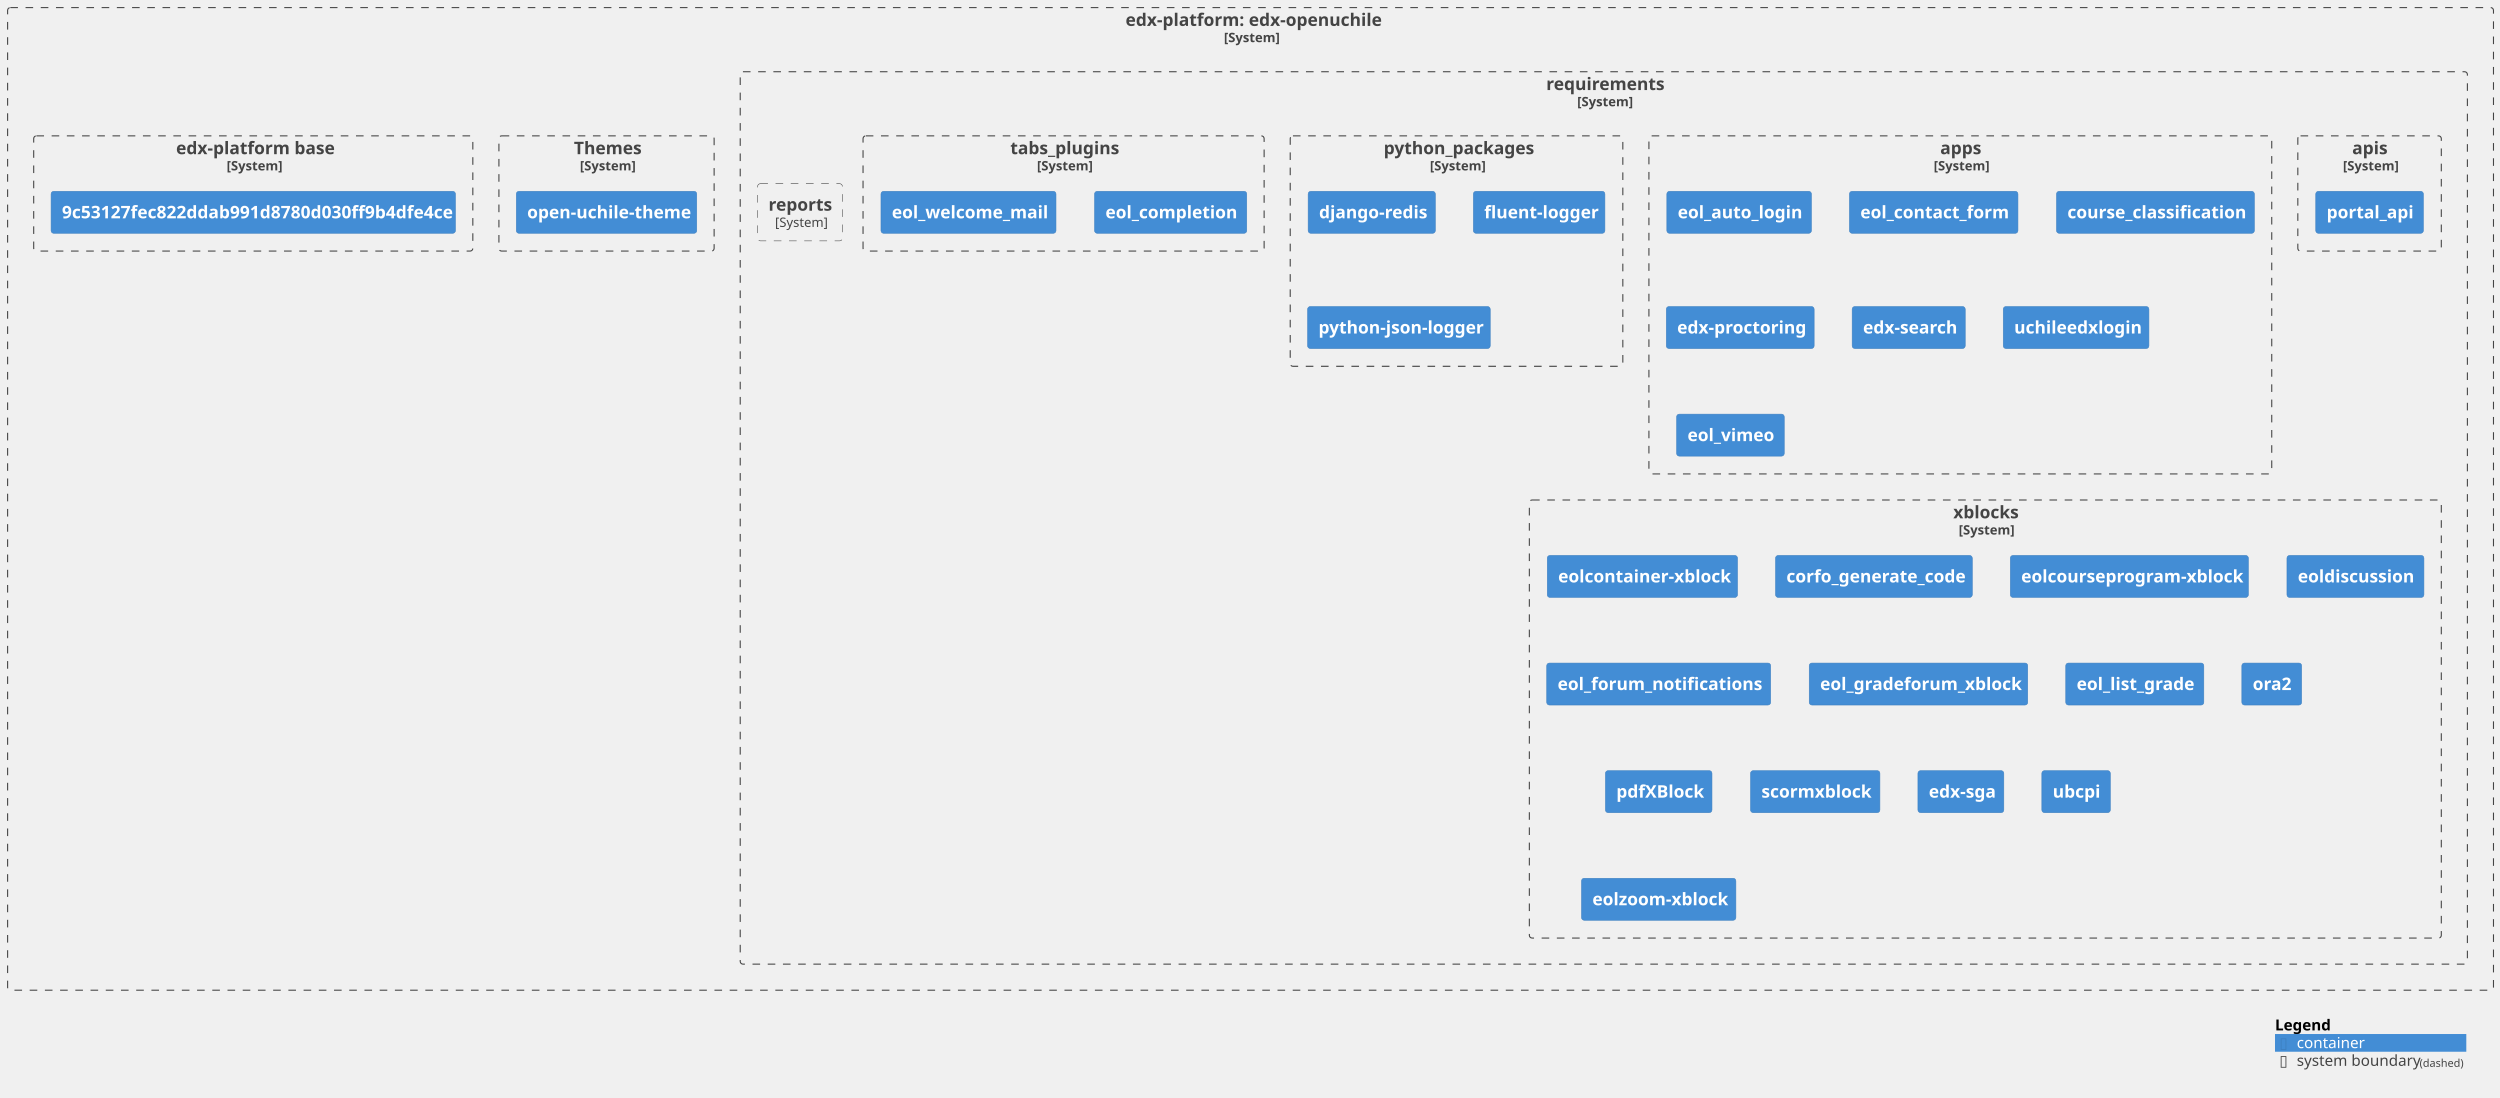
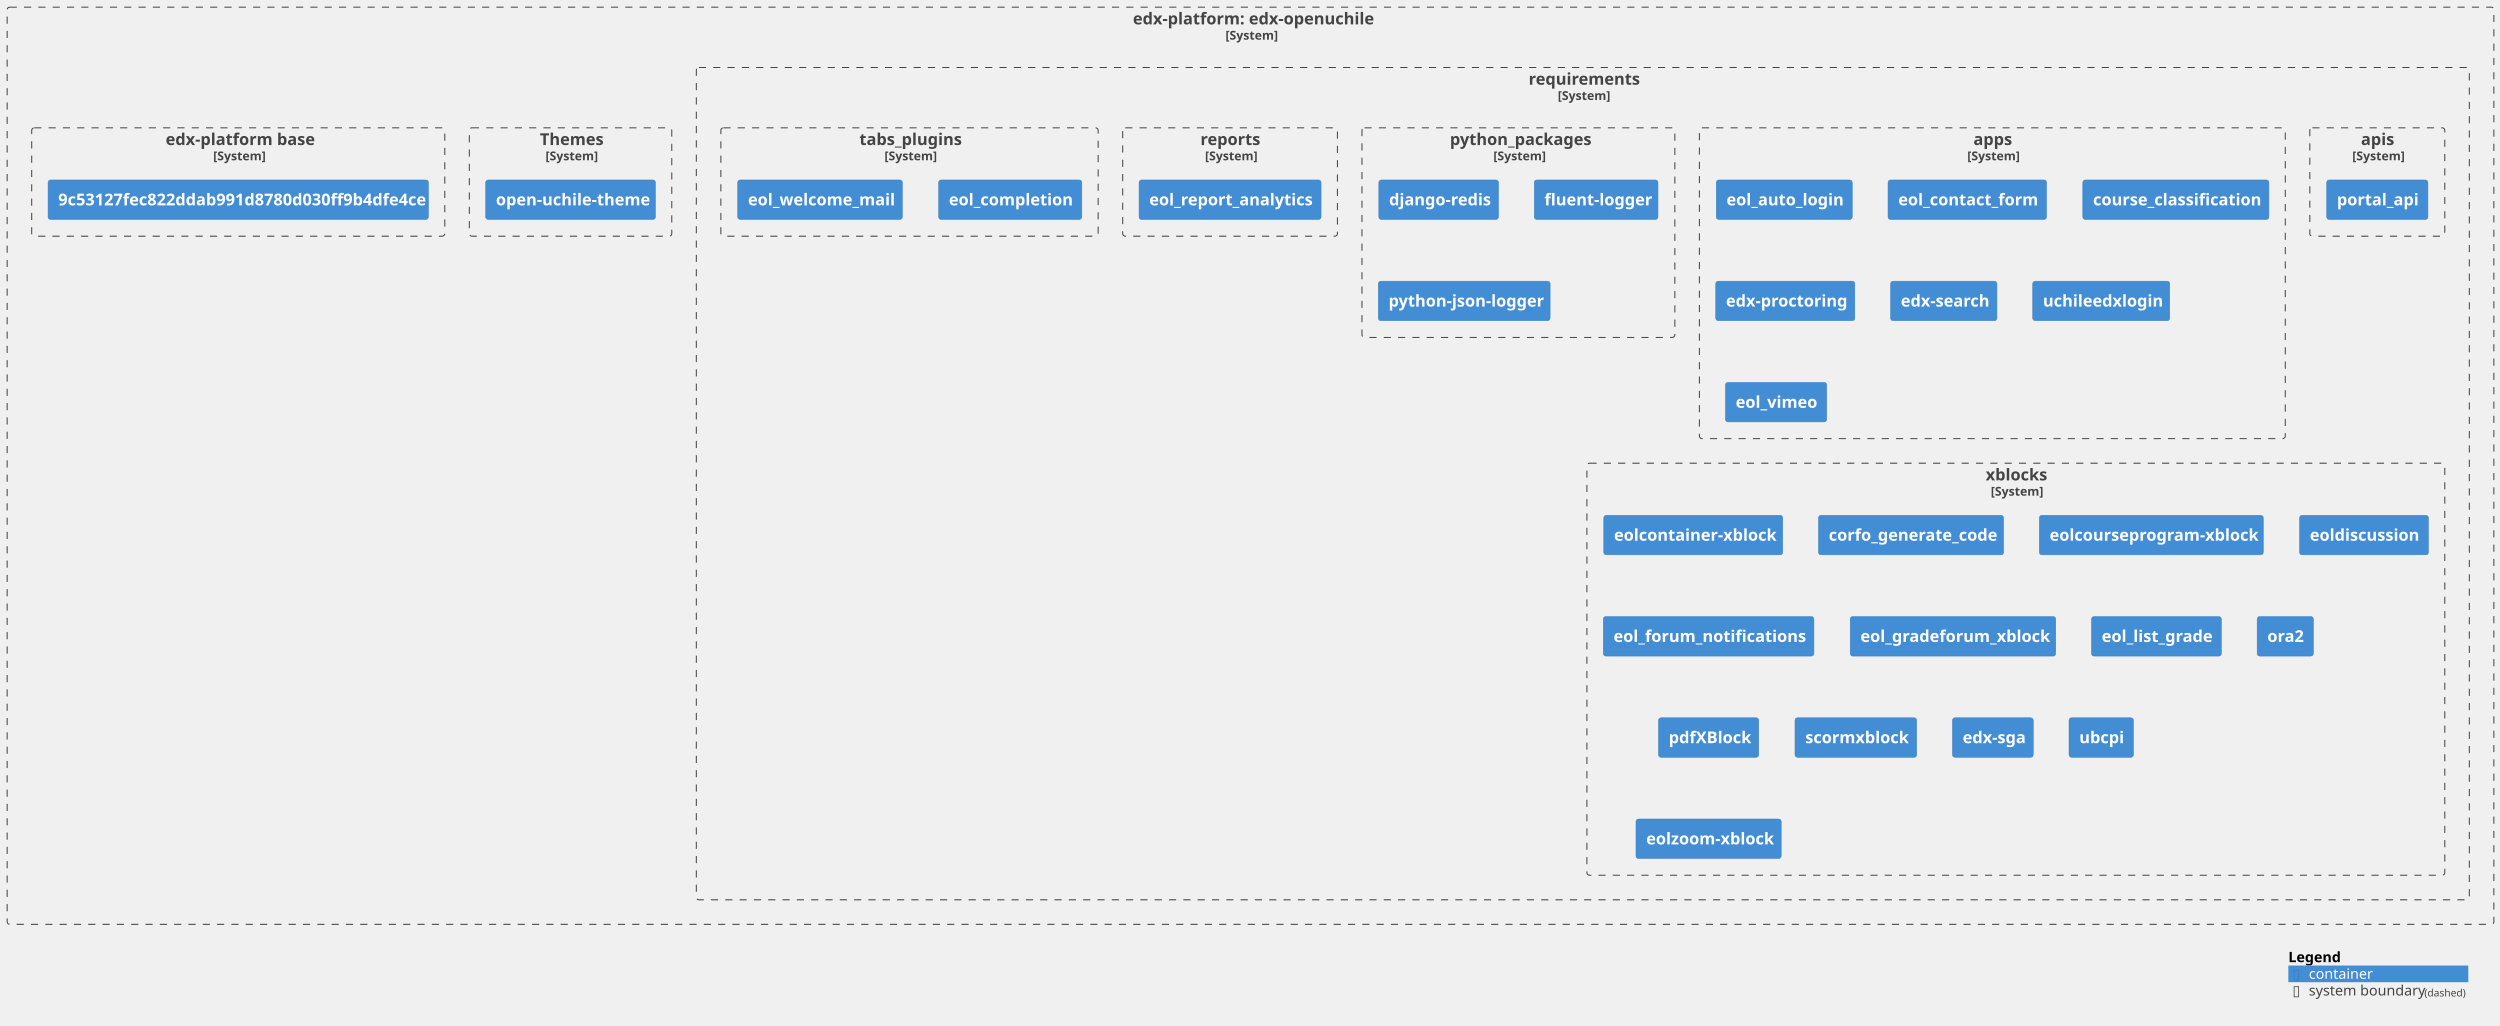
- <svg xmlns="http://www.w3.org/2000/svg" xmlns:xlink="http://www.w3.org/1999/xlink" contentStyleType="text/css" height="1010px" preserveAspectRatio="none" style="width:2300px;height:1010px;background:#FFFFFF;" version="1.1" viewBox="0 0 2300 1010" width="2300px" zoomAndPan="magnify">
+ <svg xmlns="http://www.w3.org/2000/svg" xmlns:xlink="http://www.w3.org/1999/xlink" contentStyleType="text/css" height="1003px" preserveAspectRatio="none" style="width:2445px;height:1003px;background:#FFFFFF;" version="1.1" viewBox="0 0 2445 1003" width="2445px" zoomAndPan="magnify">
  <defs />
  <g>
    <g id="cluster_c1">
      <a href="https://github.com/open-uchile/edx-openuchile" target="foo" title="https://github.com/open-uchile/edx-openuchile" xlink:actuate="onRequest" xlink:href="https://github.com/open-uchile/edx-openuchile" xlink:show="new" xlink:title="https://github.com/open-uchile/edx-openuchile" xlink:type="simple">
-         <rect fill="none" height="904" rx="2.5" ry="2.5" style="stroke:#444444;stroke-width:1.0;stroke-dasharray:7.0,7.0;" width="2287" x="7" y="7" />
-         <text fill="#444444" font-family="sans-serif" font-size="16" font-weight="bold" lengthAdjust="spacing" textLength="230" x="1035.5" y="23.852">edx-platform: edx-openuchile</text>
-         <text fill="#444444" font-family="sans-serif" font-size="12" font-weight="bold" lengthAdjust="spacing" textLength="49" x="1126" y="38.764">[System]</text>
+         <rect fill="none" height="897" rx="2.5" ry="2.5" style="stroke:#444444;stroke-width:1.0;stroke-dasharray:7.0,7.0;" width="2432" x="7" y="7" />
+         <text fill="#444444" font-family="sans-serif" font-size="16" font-weight="bold" lengthAdjust="spacing" textLength="230" x="1108" y="23.852">edx-platform: edx-openuchile</text>
+         <text fill="#444444" font-family="sans-serif" font-size="12" font-weight="bold" lengthAdjust="spacing" textLength="49" x="1198.5" y="38.764">[System]</text>
      </a>
    </g>
    <g id="cluster_c2">
      <a href="https://github.com/open-uchile/edx-openuchile/blob/main/requirements/" target="foo" title="https://github.com/open-uchile/edx-openuchile/blob/main/requirements/" xlink:actuate="onRequest" xlink:href="https://github.com/open-uchile/edx-openuchile/blob/main/requirements/" xlink:show="new" xlink:title="https://github.com/open-uchile/edx-openuchile/blob/main/requirements/" xlink:type="simple">
-         <rect fill="none" height="821" rx="2.5" ry="2.5" style="stroke:#444444;stroke-width:1.0;stroke-dasharray:7.0,7.0;" width="1589" x="681" y="66" />
-         <text fill="#444444" font-family="sans-serif" font-size="16" font-weight="bold" lengthAdjust="spacing" textLength="106" x="1422.5" y="82.852">requirements</text>
-         <text fill="#444444" font-family="sans-serif" font-size="12" font-weight="bold" lengthAdjust="spacing" textLength="49" x="1451" y="97.764">[System]</text>
+         <rect fill="none" height="814" rx="2.5" ry="2.5" style="stroke:#444444;stroke-width:1.0;stroke-dasharray:7.0,7.0;" width="1734" x="681" y="66" />
+         <text fill="#444444" font-family="sans-serif" font-size="16" font-weight="bold" lengthAdjust="spacing" textLength="106" x="1495" y="82.852">requirements</text>
+         <text fill="#444444" font-family="sans-serif" font-size="12" font-weight="bold" lengthAdjust="spacing" textLength="49" x="1523.5" y="97.764">[System]</text>
      </a>
    </g>
    <g id="cluster_apis">
      <a href="https://github.com/open-uchile/edx-openuchile/blob/main/requirements/apis.txt" target="foo" title="https://github.com/open-uchile/edx-openuchile/blob/main/requirements/apis.txt" xlink:actuate="onRequest" xlink:href="https://github.com/open-uchile/edx-openuchile/blob/main/requirements/apis.txt" xlink:show="new" xlink:title="https://github.com/open-uchile/edx-openuchile/blob/main/requirements/apis.txt" xlink:type="simple">
-         <rect fill="none" height="106" rx="2.5" ry="2.5" style="stroke:#444444;stroke-width:1.0;stroke-dasharray:7.0,7.0;" width="132" x="2114" y="125" />
-         <text fill="#444444" font-family="sans-serif" font-size="16" font-weight="bold" lengthAdjust="spacing" textLength="32" x="2164" y="141.852">apis</text>
-         <text fill="#444444" font-family="sans-serif" font-size="12" font-weight="bold" lengthAdjust="spacing" textLength="49" x="2155.5" y="156.764">[System]</text>
+         <rect fill="none" height="106" rx="2.5" ry="2.5" style="stroke:#444444;stroke-width:1.0;stroke-dasharray:7.0,7.0;" width="132" x="2259" y="125" />
+         <text fill="#444444" font-family="sans-serif" font-size="16" font-weight="bold" lengthAdjust="spacing" textLength="32" x="2309" y="141.852">apis</text>
+         <text fill="#444444" font-family="sans-serif" font-size="12" font-weight="bold" lengthAdjust="spacing" textLength="49" x="2300.5" y="156.764">[System]</text>
      </a>
    </g>
    <g id="cluster_apps">
      <a href="https://github.com/open-uchile/edx-openuchile/blob/main/requirements/apps.txt" target="foo" title="https://github.com/open-uchile/edx-openuchile/blob/main/requirements/apps.txt" xlink:actuate="onRequest" xlink:href="https://github.com/open-uchile/edx-openuchile/blob/main/requirements/apps.txt" xlink:show="new" xlink:title="https://github.com/open-uchile/edx-openuchile/blob/main/requirements/apps.txt" xlink:type="simple">
-         <rect fill="none" height="311" rx="2.5" ry="2.5" style="stroke:#444444;stroke-width:1.0;stroke-dasharray:7.0,7.0;" width="573" x="1517" y="125" />
-         <text fill="#444444" font-family="sans-serif" font-size="16" font-weight="bold" lengthAdjust="spacing" textLength="37" x="1785" y="141.852">apps</text>
-         <text fill="#444444" font-family="sans-serif" font-size="12" font-weight="bold" lengthAdjust="spacing" textLength="49" x="1779" y="156.764">[System]</text>
+         <rect fill="none" height="304" rx="2.5" ry="2.5" style="stroke:#444444;stroke-width:1.0;stroke-dasharray:7.0,7.0;" width="573" x="1662" y="125" />
+         <text fill="#444444" font-family="sans-serif" font-size="16" font-weight="bold" lengthAdjust="spacing" textLength="37" x="1930" y="141.852">apps</text>
+         <text fill="#444444" font-family="sans-serif" font-size="12" font-weight="bold" lengthAdjust="spacing" textLength="49" x="1924" y="156.764">[System]</text>
      </a>
    </g>
    <g id="cluster_python_packages">
      <a href="https://github.com/open-uchile/edx-openuchile/blob/main/requirements/python_packages.txt" target="foo" title="https://github.com/open-uchile/edx-openuchile/blob/main/requirements/python_packages.txt" xlink:actuate="onRequest" xlink:href="https://github.com/open-uchile/edx-openuchile/blob/main/requirements/python_packages.txt" xlink:show="new" xlink:title="https://github.com/open-uchile/edx-openuchile/blob/main/requirements/python_packages.txt" xlink:type="simple">
-         <rect fill="none" height="212" rx="2.5" ry="2.5" style="stroke:#444444;stroke-width:1.0;stroke-dasharray:7.0,7.0;" width="306" x="1187" y="125" />
-         <text fill="#444444" font-family="sans-serif" font-size="16" font-weight="bold" lengthAdjust="spacing" textLength="134" x="1273" y="141.852">python_packages</text>
-         <text fill="#444444" font-family="sans-serif" font-size="12" font-weight="bold" lengthAdjust="spacing" textLength="49" x="1315.5" y="156.764">[System]</text>
+         <rect fill="none" height="205" rx="2.5" ry="2.5" style="stroke:#444444;stroke-width:1.0;stroke-dasharray:7.0,7.0;" width="306" x="1332" y="125" />
+         <text fill="#444444" font-family="sans-serif" font-size="16" font-weight="bold" lengthAdjust="spacing" textLength="134" x="1418" y="141.852">python_packages</text>
+         <text fill="#444444" font-family="sans-serif" font-size="12" font-weight="bold" lengthAdjust="spacing" textLength="49" x="1460.5" y="156.764">[System]</text>
+       </a>
+     </g>
+     <g id="cluster_reports">
+       <a href="https://github.com/open-uchile/edx-openuchile/blob/main/requirements/reports.txt" target="foo" title="https://github.com/open-uchile/edx-openuchile/blob/main/requirements/reports.txt" xlink:actuate="onRequest" xlink:href="https://github.com/open-uchile/edx-openuchile/blob/main/requirements/reports.txt" xlink:show="new" xlink:title="https://github.com/open-uchile/edx-openuchile/blob/main/requirements/reports.txt" xlink:type="simple">
+         <rect fill="none" height="106" rx="2.5" ry="2.5" style="stroke:#444444;stroke-width:1.0;stroke-dasharray:7.0,7.0;" width="210" x="1098" y="125" />
+         <text fill="#444444" font-family="sans-serif" font-size="16" font-weight="bold" lengthAdjust="spacing" textLength="58" x="1174" y="141.852">reports</text>
+         <text fill="#444444" font-family="sans-serif" font-size="12" font-weight="bold" lengthAdjust="spacing" textLength="49" x="1178.5" y="156.764">[System]</text>
      </a>
    </g>
    <g id="cluster_tabs_plugins">
      <a href="https://github.com/open-uchile/edx-openuchile/blob/main/requirements/tabs_plugins.txt" target="foo" title="https://github.com/open-uchile/edx-openuchile/blob/main/requirements/tabs_plugins.txt" xlink:actuate="onRequest" xlink:href="https://github.com/open-uchile/edx-openuchile/blob/main/requirements/tabs_plugins.txt" xlink:show="new" xlink:title="https://github.com/open-uchile/edx-openuchile/blob/main/requirements/tabs_plugins.txt" xlink:type="simple">
-         <rect fill="none" height="106" rx="2.5" ry="2.5" style="stroke:#444444;stroke-width:1.0;stroke-dasharray:7.0,7.0;" width="369" x="794" y="125" />
-         <text fill="#444444" font-family="sans-serif" font-size="16" font-weight="bold" lengthAdjust="spacing" textLength="98" x="929.5" y="141.852">tabs_plugins</text>
-         <text fill="#444444" font-family="sans-serif" font-size="12" font-weight="bold" lengthAdjust="spacing" textLength="49" x="954" y="156.764">[System]</text>
+         <rect fill="none" height="106" rx="2.5" ry="2.5" style="stroke:#444444;stroke-width:1.0;stroke-dasharray:7.0,7.0;" width="369" x="705" y="125" />
+         <text fill="#444444" font-family="sans-serif" font-size="16" font-weight="bold" lengthAdjust="spacing" textLength="98" x="840.5" y="141.852">tabs_plugins</text>
+         <text fill="#444444" font-family="sans-serif" font-size="12" font-weight="bold" lengthAdjust="spacing" textLength="49" x="865" y="156.764">[System]</text>
      </a>
    </g>
    <g id="cluster_xblocks">
      <a href="https://github.com/open-uchile/edx-openuchile/blob/main/requirements/xblocks.txt" target="foo" title="https://github.com/open-uchile/edx-openuchile/blob/main/requirements/xblocks.txt" xlink:actuate="onRequest" xlink:href="https://github.com/open-uchile/edx-openuchile/blob/main/requirements/xblocks.txt" xlink:show="new" xlink:title="https://github.com/open-uchile/edx-openuchile/blob/main/requirements/xblocks.txt" xlink:type="simple">
-         <rect fill="none" height="403" rx="2.5" ry="2.5" style="stroke:#444444;stroke-width:1.0;stroke-dasharray:7.0,7.0;" width="839" x="1407" y="460" />
-         <text fill="#444444" font-family="sans-serif" font-size="16" font-weight="bold" lengthAdjust="spacing" textLength="59" x="1797" y="476.852">xblocks</text>
-         <text fill="#444444" font-family="sans-serif" font-size="12" font-weight="bold" lengthAdjust="spacing" textLength="49" x="1802" y="491.764">[System]</text>
+         <rect fill="none" height="403" rx="2.5" ry="2.5" style="stroke:#444444;stroke-width:1.0;stroke-dasharray:7.0,7.0;" width="839" x="1552" y="453" />
+         <text fill="#444444" font-family="sans-serif" font-size="16" font-weight="bold" lengthAdjust="spacing" textLength="59" x="1942" y="469.852">xblocks</text>
+         <text fill="#444444" font-family="sans-serif" font-size="12" font-weight="bold" lengthAdjust="spacing" textLength="49" x="1947" y="484.764">[System]</text>
      </a>
    </g>
    <g id="cluster_theme">
      <a href="https://github.com/open-uchile/edx-openuchile/blob/main/themes/" target="foo" title="https://github.com/open-uchile/edx-openuchile/blob/main/themes/" xlink:actuate="onRequest" xlink:href="https://github.com/open-uchile/edx-openuchile/blob/main/themes/" xlink:show="new" xlink:title="https://github.com/open-uchile/edx-openuchile/blob/main/themes/" xlink:type="simple">
        <rect fill="none" height="106" rx="2.5" ry="2.5" style="stroke:#444444;stroke-width:1.0;stroke-dasharray:7.0,7.0;" width="198" x="459" y="125" />
        <text fill="#444444" font-family="sans-serif" font-size="16" font-weight="bold" lengthAdjust="spacing" textLength="60" x="528" y="141.852">Themes</text>
        <text fill="#444444" font-family="sans-serif" font-size="12" font-weight="bold" lengthAdjust="spacing" textLength="49" x="533.5" y="156.764">[System]</text>
      </a>
    </g>
    <g id="cluster_dockerfile">
      <a href="https://github.com/open-uchile/edx-openuchile/blob/main/Dockerfile" target="foo" title="https://github.com/open-uchile/edx-openuchile/blob/main/Dockerfile" xlink:actuate="onRequest" xlink:href="https://github.com/open-uchile/edx-openuchile/blob/main/Dockerfile" xlink:show="new" xlink:title="https://github.com/open-uchile/edx-openuchile/blob/main/Dockerfile" xlink:type="simple">
        <rect fill="none" height="106" rx="2.5" ry="2.5" style="stroke:#444444;stroke-width:1.0;stroke-dasharray:7.0,7.0;" width="404" x="31" y="125" />
        <text fill="#444444" font-family="sans-serif" font-size="16" font-weight="bold" lengthAdjust="spacing" textLength="142" x="162" y="141.852">edx-platform base</text>
        <text fill="#444444" font-family="sans-serif" font-size="12" font-weight="bold" lengthAdjust="spacing" textLength="49" x="208.5" y="156.764">[System]</text>
      </a>
    </g>
    <g id="elem_apis1">
      <a href="https://github.com/open-uchile/portal_api" target="foo" title="https://github.com/open-uchile/portal_api" xlink:actuate="onRequest" xlink:href="https://github.com/open-uchile/portal_api" xlink:show="new" xlink:title="https://github.com/open-uchile/portal_api" xlink:type="simple">
-         <rect fill="#438DD5" height="38.625" rx="2.5" ry="2.5" style="stroke:#3C7FC0;stroke-width:0.5;" width="99" x="2130.5" y="176" />
-         <text fill="#FFFFFF" font-family="sans-serif" font-size="16" font-weight="bold" lengthAdjust="spacing" textLength="79" x="2140.5" y="200.852">portal_api</text>
+         <rect fill="#438DD5" height="38.625" rx="2.5" ry="2.5" style="stroke:#3C7FC0;stroke-width:0.5;" width="99" x="2275.5" y="176" />
+         <text fill="#FFFFFF" font-family="sans-serif" font-size="16" font-weight="bold" lengthAdjust="spacing" textLength="79" x="2285.5" y="200.852">portal_api</text>
      </a>
    </g>
    <g id="elem_apps1">
      <a href="https://github.com/eol-uchile/eol_auto_login" target="foo" title="https://github.com/eol-uchile/eol_auto_login" xlink:actuate="onRequest" xlink:href="https://github.com/eol-uchile/eol_auto_login" xlink:show="new" xlink:title="https://github.com/eol-uchile/eol_auto_login" xlink:type="simple">
-         <rect fill="#438DD5" height="38.625" rx="2.5" ry="2.5" style="stroke:#3C7FC0;stroke-width:0.5;" width="133" x="1533.5" y="176" />
-         <text fill="#FFFFFF" font-family="sans-serif" font-size="16" font-weight="bold" lengthAdjust="spacing" textLength="113" x="1543.5" y="200.852">eol_auto_login</text>
+         <rect fill="#438DD5" height="38.625" rx="2.5" ry="2.5" style="stroke:#3C7FC0;stroke-width:0.5;" width="133" x="1678.5" y="176" />
+         <text fill="#FFFFFF" font-family="sans-serif" font-size="16" font-weight="bold" lengthAdjust="spacing" textLength="113" x="1688.5" y="200.852">eol_auto_login</text>
      </a>
    </g>
    <g id="elem_apps2">
      <a href="https://github.com/open-uchile/eol_contact_form" target="foo" title="https://github.com/open-uchile/eol_contact_form" xlink:actuate="onRequest" xlink:href="https://github.com/open-uchile/eol_contact_form" xlink:show="new" xlink:title="https://github.com/open-uchile/eol_contact_form" xlink:type="simple">
-         <rect fill="#438DD5" height="38.625" rx="2.5" ry="2.5" style="stroke:#3C7FC0;stroke-width:0.5;" width="155" x="1701.5" y="176" />
-         <text fill="#FFFFFF" font-family="sans-serif" font-size="16" font-weight="bold" lengthAdjust="spacing" textLength="135" x="1711.5" y="200.852">eol_contact_form</text>
+         <rect fill="#438DD5" height="38.625" rx="2.5" ry="2.5" style="stroke:#3C7FC0;stroke-width:0.5;" width="155" x="1846.5" y="176" />
+         <text fill="#FFFFFF" font-family="sans-serif" font-size="16" font-weight="bold" lengthAdjust="spacing" textLength="135" x="1856.5" y="200.852">eol_contact_form</text>
      </a>
    </g>
    <g id="elem_apps3">
      <a href="https://github.com/eol-uchile/course_classification" target="foo" title="https://github.com/eol-uchile/course_classification" xlink:actuate="onRequest" xlink:href="https://github.com/eol-uchile/course_classification" xlink:show="new" xlink:title="https://github.com/eol-uchile/course_classification" xlink:type="simple">
-         <rect fill="#438DD5" height="38.625" rx="2.5" ry="2.5" style="stroke:#3C7FC0;stroke-width:0.5;" width="182" x="1892" y="176" />
-         <text fill="#FFFFFF" font-family="sans-serif" font-size="16" font-weight="bold" lengthAdjust="spacing" textLength="162" x="1902" y="200.852">course_classification</text>
+         <rect fill="#438DD5" height="38.625" rx="2.5" ry="2.5" style="stroke:#3C7FC0;stroke-width:0.5;" width="182" x="2037" y="176" />
+         <text fill="#FFFFFF" font-family="sans-serif" font-size="16" font-weight="bold" lengthAdjust="spacing" textLength="162" x="2047" y="200.852">course_classification</text>
      </a>
    </g>
    <g id="elem_apps4">
      <a href="https://github.com/open-uchile/edx-proctoring" target="foo" title="https://github.com/open-uchile/edx-proctoring" xlink:actuate="onRequest" xlink:href="https://github.com/open-uchile/edx-proctoring" xlink:show="new" xlink:title="https://github.com/open-uchile/edx-proctoring" xlink:type="simple">
-         <rect fill="#438DD5" height="38.625" rx="2.5" ry="2.5" style="stroke:#3C7FC0;stroke-width:0.5;" width="136" x="1533" y="282" />
-         <text fill="#FFFFFF" font-family="sans-serif" font-size="16" font-weight="bold" lengthAdjust="spacing" textLength="116" x="1543" y="306.852">edx-proctoring</text>
+         <rect fill="#438DD5" height="38.625" rx="2.5" ry="2.5" style="stroke:#3C7FC0;stroke-width:0.5;" width="136" x="1678" y="275" />
+         <text fill="#FFFFFF" font-family="sans-serif" font-size="16" font-weight="bold" lengthAdjust="spacing" textLength="116" x="1688" y="299.852">edx-proctoring</text>
      </a>
    </g>
    <g id="elem_apps5">
      <a href="https://github.com/eol-uchile/edx-search" target="foo" title="https://github.com/eol-uchile/edx-search" xlink:actuate="onRequest" xlink:href="https://github.com/eol-uchile/edx-search" xlink:show="new" xlink:title="https://github.com/eol-uchile/edx-search" xlink:type="simple">
-         <rect fill="#438DD5" height="38.625" rx="2.5" ry="2.5" style="stroke:#3C7FC0;stroke-width:0.5;" width="104" x="1704" y="282" />
-         <text fill="#FFFFFF" font-family="sans-serif" font-size="16" font-weight="bold" lengthAdjust="spacing" textLength="84" x="1714" y="306.852">edx-search</text>
+         <rect fill="#438DD5" height="38.625" rx="2.5" ry="2.5" style="stroke:#3C7FC0;stroke-width:0.5;" width="104" x="1849" y="275" />
+         <text fill="#FFFFFF" font-family="sans-serif" font-size="16" font-weight="bold" lengthAdjust="spacing" textLength="84" x="1859" y="299.852">edx-search</text>
      </a>
    </g>
    <g id="elem_apps6">
      <a href="https://github.com/open-uchile/uchileedxlogin" target="foo" title="https://github.com/open-uchile/uchileedxlogin" xlink:actuate="onRequest" xlink:href="https://github.com/open-uchile/uchileedxlogin" xlink:show="new" xlink:title="https://github.com/open-uchile/uchileedxlogin" xlink:type="simple">
-         <rect fill="#438DD5" height="38.625" rx="2.5" ry="2.5" style="stroke:#3C7FC0;stroke-width:0.5;" width="134" x="1843" y="282" />
-         <text fill="#FFFFFF" font-family="sans-serif" font-size="16" font-weight="bold" lengthAdjust="spacing" textLength="114" x="1853" y="306.852">uchileedxlogin</text>
+         <rect fill="#438DD5" height="38.625" rx="2.5" ry="2.5" style="stroke:#3C7FC0;stroke-width:0.5;" width="134" x="1988" y="275" />
+         <text fill="#FFFFFF" font-family="sans-serif" font-size="16" font-weight="bold" lengthAdjust="spacing" textLength="114" x="1998" y="299.852">uchileedxlogin</text>
      </a>
    </g>
    <g id="elem_apps7">
      <a href="https://github.com/open-uchile/eol_vimeo" target="foo" title="https://github.com/open-uchile/eol_vimeo" xlink:actuate="onRequest" xlink:href="https://github.com/open-uchile/eol_vimeo" xlink:show="new" xlink:title="https://github.com/open-uchile/eol_vimeo" xlink:type="simple">
-         <rect fill="#438DD5" height="38.625" rx="2.5" ry="2.5" style="stroke:#3C7FC0;stroke-width:0.5;" width="99" x="1542.5" y="381" />
-         <text fill="#FFFFFF" font-family="sans-serif" font-size="16" font-weight="bold" lengthAdjust="spacing" textLength="79" x="1552.5" y="405.852">eol_vimeo</text>
+         <rect fill="#438DD5" height="38.625" rx="2.5" ry="2.5" style="stroke:#3C7FC0;stroke-width:0.5;" width="99" x="1687.5" y="374" />
+         <text fill="#FFFFFF" font-family="sans-serif" font-size="16" font-weight="bold" lengthAdjust="spacing" textLength="79" x="1697.5" y="398.852">eol_vimeo</text>
      </a>
    </g>
    <g id="elem_python_packages1">
-       <rect fill="#438DD5" height="38.625" rx="2.5" ry="2.5" style="stroke:#3C7FC0;stroke-width:0.5;" width="117" x="1203.5" y="176" />
-       <text fill="#FFFFFF" font-family="sans-serif" font-size="16" font-weight="bold" lengthAdjust="spacing" textLength="97" x="1213.5" y="200.852">django-redis</text>
+       <rect fill="#438DD5" height="38.625" rx="2.5" ry="2.5" style="stroke:#3C7FC0;stroke-width:0.5;" width="117" x="1348.5" y="176" />
+       <text fill="#FFFFFF" font-family="sans-serif" font-size="16" font-weight="bold" lengthAdjust="spacing" textLength="97" x="1358.5" y="200.852">django-redis</text>
    </g>
    <g id="elem_python_packages2">
-       <rect fill="#438DD5" height="38.625" rx="2.5" ry="2.5" style="stroke:#3C7FC0;stroke-width:0.5;" width="121" x="1355.5" y="176" />
-       <text fill="#FFFFFF" font-family="sans-serif" font-size="16" font-weight="bold" lengthAdjust="spacing" textLength="101" x="1365.5" y="200.852">fluent-logger</text>
+       <rect fill="#438DD5" height="38.625" rx="2.5" ry="2.5" style="stroke:#3C7FC0;stroke-width:0.5;" width="121" x="1500.5" y="176" />
+       <text fill="#FFFFFF" font-family="sans-serif" font-size="16" font-weight="bold" lengthAdjust="spacing" textLength="101" x="1510.5" y="200.852">fluent-logger</text>
    </g>
    <g id="elem_python_packages3">
-       <rect fill="#438DD5" height="38.625" rx="2.5" ry="2.5" style="stroke:#3C7FC0;stroke-width:0.5;" width="168" x="1203" y="282" />
-       <text fill="#FFFFFF" font-family="sans-serif" font-size="16" font-weight="bold" lengthAdjust="spacing" textLength="148" x="1213" y="306.852">python-json-logger</text>
-     </g>
-     <g id="elem_reports">
-       <a href="https://github.com/open-uchile/edx-openuchile/blob/main/requirements/reports.txt" target="foo" title="https://github.com/open-uchile/edx-openuchile/blob/main/requirements/reports.txt" xlink:actuate="onRequest" xlink:href="https://github.com/open-uchile/edx-openuchile/blob/main/requirements/reports.txt" xlink:show="new" xlink:title="https://github.com/open-uchile/edx-openuchile/blob/main/requirements/reports.txt" xlink:type="simple">
-         <rect fill="none" height="52.594" rx="2.5" ry="2.5" style="stroke:#444444;stroke-width:0.5;stroke-dasharray:7.0,7.0;" width="78" x="697" y="169" />
-         <text fill="#444444" font-family="sans-serif" font-size="16" font-weight="bold" lengthAdjust="spacing" textLength="58" x="707" y="193.852">reports</text>
-         <text fill="#444444" font-family="sans-serif" font-size="12" lengthAdjust="spacing" textLength="46" x="713" y="208.764">[System]</text>
+       <rect fill="#438DD5" height="38.625" rx="2.5" ry="2.5" style="stroke:#3C7FC0;stroke-width:0.5;" width="168" x="1348" y="275" />
+       <text fill="#FFFFFF" font-family="sans-serif" font-size="16" font-weight="bold" lengthAdjust="spacing" textLength="148" x="1358" y="299.852">python-json-logger</text>
+     </g>
+     <g id="elem_reports1">
+       <a href="https://github.com/eol-uchile/eol_report_analytics" target="foo" title="https://github.com/eol-uchile/eol_report_analytics" xlink:actuate="onRequest" xlink:href="https://github.com/eol-uchile/eol_report_analytics" xlink:show="new" xlink:title="https://github.com/eol-uchile/eol_report_analytics" xlink:type="simple">
+         <rect fill="#438DD5" height="38.625" rx="2.5" ry="2.5" style="stroke:#3C7FC0;stroke-width:0.5;" width="178" x="1114" y="176" />
+         <text fill="#FFFFFF" font-family="sans-serif" font-size="16" font-weight="bold" lengthAdjust="spacing" textLength="158" x="1124" y="200.852">eol_report_analytics</text>
      </a>
    </g>
    <g id="elem_tabs_plugins1">
      <a href="https://github.com/eol-uchile/eol_completion" target="foo" title="https://github.com/eol-uchile/eol_completion" xlink:actuate="onRequest" xlink:href="https://github.com/eol-uchile/eol_completion" xlink:show="new" xlink:title="https://github.com/eol-uchile/eol_completion" xlink:type="simple">
-         <rect fill="#438DD5" height="38.625" rx="2.5" ry="2.5" style="stroke:#3C7FC0;stroke-width:0.5;" width="140" x="1007" y="176" />
-         <text fill="#FFFFFF" font-family="sans-serif" font-size="16" font-weight="bold" lengthAdjust="spacing" textLength="120" x="1017" y="200.852">eol_completion</text>
+         <rect fill="#438DD5" height="38.625" rx="2.5" ry="2.5" style="stroke:#3C7FC0;stroke-width:0.5;" width="140" x="918" y="176" />
+         <text fill="#FFFFFF" font-family="sans-serif" font-size="16" font-weight="bold" lengthAdjust="spacing" textLength="120" x="928" y="200.852">eol_completion</text>
      </a>
    </g>
    <g id="elem_tabs_plugins2">
      <a href="https://github.com/eol-uchile/eol_welcome_mail" target="foo" title="https://github.com/eol-uchile/eol_welcome_mail" xlink:actuate="onRequest" xlink:href="https://github.com/eol-uchile/eol_welcome_mail" xlink:show="new" xlink:title="https://github.com/eol-uchile/eol_welcome_mail" xlink:type="simple">
-         <rect fill="#438DD5" height="38.625" rx="2.5" ry="2.5" style="stroke:#3C7FC0;stroke-width:0.5;" width="161" x="810.5" y="176" />
-         <text fill="#FFFFFF" font-family="sans-serif" font-size="16" font-weight="bold" lengthAdjust="spacing" textLength="141" x="820.5" y="200.852">eol_welcome_mail</text>
+         <rect fill="#438DD5" height="38.625" rx="2.5" ry="2.5" style="stroke:#3C7FC0;stroke-width:0.5;" width="161" x="721.5" y="176" />
+         <text fill="#FFFFFF" font-family="sans-serif" font-size="16" font-weight="bold" lengthAdjust="spacing" textLength="141" x="731.5" y="200.852">eol_welcome_mail</text>
      </a>
    </g>
    <g id="elem_xblocks1">
      <a href="https://github.com/eol-uchile/eol-container-xblock.git" target="foo" title="https://github.com/eol-uchile/eol-container-xblock.git" xlink:actuate="onRequest" xlink:href="https://github.com/eol-uchile/eol-container-xblock.git" xlink:show="new" xlink:title="https://github.com/eol-uchile/eol-container-xblock.git" xlink:type="simple">
-         <rect fill="#438DD5" height="38.625" rx="2.5" ry="2.5" style="stroke:#3C7FC0;stroke-width:0.5;" width="175" x="1423.5" y="511" />
-         <text fill="#FFFFFF" font-family="sans-serif" font-size="16" font-weight="bold" lengthAdjust="spacing" textLength="155" x="1433.5" y="535.852">eolcontainer-xblock</text>
+         <rect fill="#438DD5" height="38.625" rx="2.5" ry="2.5" style="stroke:#3C7FC0;stroke-width:0.5;" width="175" x="1568.5" y="504" />
+         <text fill="#FFFFFF" font-family="sans-serif" font-size="16" font-weight="bold" lengthAdjust="spacing" textLength="155" x="1578.5" y="528.852">eolcontainer-xblock</text>
      </a>
    </g>
    <g id="elem_xblocks2">
      <a href="https://github.com/eol-uchile/corfo_generate_code" target="foo" title="https://github.com/eol-uchile/corfo_generate_code" xlink:actuate="onRequest" xlink:href="https://github.com/eol-uchile/corfo_generate_code" xlink:show="new" xlink:title="https://github.com/eol-uchile/corfo_generate_code" xlink:type="simple">
-         <rect fill="#438DD5" height="38.625" rx="2.5" ry="2.5" style="stroke:#3C7FC0;stroke-width:0.5;" width="181" x="1633.5" y="511" />
-         <text fill="#FFFFFF" font-family="sans-serif" font-size="16" font-weight="bold" lengthAdjust="spacing" textLength="161" x="1643.5" y="535.852">corfo_generate_code</text>
+         <rect fill="#438DD5" height="38.625" rx="2.5" ry="2.5" style="stroke:#3C7FC0;stroke-width:0.5;" width="181" x="1778.5" y="504" />
+         <text fill="#FFFFFF" font-family="sans-serif" font-size="16" font-weight="bold" lengthAdjust="spacing" textLength="161" x="1788.5" y="528.852">corfo_generate_code</text>
      </a>
    </g>
    <g id="elem_xblocks3">
      <a href="https://github.com/eol-uchile/eol-course-program-xblock" target="foo" title="https://github.com/eol-uchile/eol-course-program-xblock" xlink:actuate="onRequest" xlink:href="https://github.com/eol-uchile/eol-course-program-xblock" xlink:show="new" xlink:title="https://github.com/eol-uchile/eol-course-program-xblock" xlink:type="simple">
-         <rect fill="#438DD5" height="38.625" rx="2.5" ry="2.5" style="stroke:#3C7FC0;stroke-width:0.5;" width="219" x="1849.5" y="511" />
-         <text fill="#FFFFFF" font-family="sans-serif" font-size="16" font-weight="bold" lengthAdjust="spacing" textLength="199" x="1859.5" y="535.852">eolcourseprogram-xblock</text>
+         <rect fill="#438DD5" height="38.625" rx="2.5" ry="2.5" style="stroke:#3C7FC0;stroke-width:0.5;" width="219" x="1994.5" y="504" />
+         <text fill="#FFFFFF" font-family="sans-serif" font-size="16" font-weight="bold" lengthAdjust="spacing" textLength="199" x="2004.5" y="528.852">eolcourseprogram-xblock</text>
      </a>
    </g>
    <g id="elem_xblocks4">
      <a href="https://github.com/eol-uchile/eol_xblock_discussion" target="foo" title="https://github.com/eol-uchile/eol_xblock_discussion" xlink:actuate="onRequest" xlink:href="https://github.com/eol-uchile/eol_xblock_discussion" xlink:show="new" xlink:title="https://github.com/eol-uchile/eol_xblock_discussion" xlink:type="simple">
-         <rect fill="#438DD5" height="38.625" rx="2.5" ry="2.5" style="stroke:#3C7FC0;stroke-width:0.5;" width="126" x="2104" y="511" />
-         <text fill="#FFFFFF" font-family="sans-serif" font-size="16" font-weight="bold" lengthAdjust="spacing" textLength="106" x="2114" y="535.852">eoldiscussion</text>
+         <rect fill="#438DD5" height="38.625" rx="2.5" ry="2.5" style="stroke:#3C7FC0;stroke-width:0.5;" width="126" x="2249" y="504" />
+         <text fill="#FFFFFF" font-family="sans-serif" font-size="16" font-weight="bold" lengthAdjust="spacing" textLength="106" x="2259" y="528.852">eoldiscussion</text>
      </a>
    </g>
    <g id="elem_xblocks5">
      <a href="https://github.com/eol-uchile/eol_forum_notifications" target="foo" title="https://github.com/eol-uchile/eol_forum_notifications" xlink:actuate="onRequest" xlink:href="https://github.com/eol-uchile/eol_forum_notifications" xlink:show="new" xlink:title="https://github.com/eol-uchile/eol_forum_notifications" xlink:type="simple">
-         <rect fill="#438DD5" height="38.625" rx="2.5" ry="2.5" style="stroke:#3C7FC0;stroke-width:0.5;" width="206" x="1423" y="610" />
-         <text fill="#FFFFFF" font-family="sans-serif" font-size="16" font-weight="bold" lengthAdjust="spacing" textLength="186" x="1433" y="634.852">eol_forum_notifications</text>
+         <rect fill="#438DD5" height="38.625" rx="2.5" ry="2.5" style="stroke:#3C7FC0;stroke-width:0.5;" width="206" x="1568" y="603" />
+         <text fill="#FFFFFF" font-family="sans-serif" font-size="16" font-weight="bold" lengthAdjust="spacing" textLength="186" x="1578" y="627.852">eol_forum_notifications</text>
      </a>
    </g>
    <g id="elem_xblocks6">
      <a href="https://github.com/eol-uchile/eol_gradeforum_xblock" target="foo" title="https://github.com/eol-uchile/eol_gradeforum_xblock" xlink:actuate="onRequest" xlink:href="https://github.com/eol-uchile/eol_gradeforum_xblock" xlink:show="new" xlink:title="https://github.com/eol-uchile/eol_gradeforum_xblock" xlink:type="simple">
-         <rect fill="#438DD5" height="38.625" rx="2.5" ry="2.5" style="stroke:#3C7FC0;stroke-width:0.5;" width="201" x="1664.5" y="610" />
-         <text fill="#FFFFFF" font-family="sans-serif" font-size="16" font-weight="bold" lengthAdjust="spacing" textLength="181" x="1674.5" y="634.852">eol_gradeforum_xblock</text>
+         <rect fill="#438DD5" height="38.625" rx="2.5" ry="2.5" style="stroke:#3C7FC0;stroke-width:0.5;" width="201" x="1809.5" y="603" />
+         <text fill="#FFFFFF" font-family="sans-serif" font-size="16" font-weight="bold" lengthAdjust="spacing" textLength="181" x="1819.5" y="627.852">eol_gradeforum_xblock</text>
      </a>
    </g>
    <g id="elem_xblocks7">
      <a href="https://github.com/eol-uchile/eol_list_grade" target="foo" title="https://github.com/eol-uchile/eol_list_grade" xlink:actuate="onRequest" xlink:href="https://github.com/eol-uchile/eol_list_grade" xlink:show="new" xlink:title="https://github.com/eol-uchile/eol_list_grade" xlink:type="simple">
-         <rect fill="#438DD5" height="38.625" rx="2.5" ry="2.5" style="stroke:#3C7FC0;stroke-width:0.5;" width="127" x="1900.5" y="610" />
-         <text fill="#FFFFFF" font-family="sans-serif" font-size="16" font-weight="bold" lengthAdjust="spacing" textLength="107" x="1910.5" y="634.852">eol_list_grade</text>
+         <rect fill="#438DD5" height="38.625" rx="2.5" ry="2.5" style="stroke:#3C7FC0;stroke-width:0.5;" width="127" x="2045.5" y="603" />
+         <text fill="#FFFFFF" font-family="sans-serif" font-size="16" font-weight="bold" lengthAdjust="spacing" textLength="107" x="2055.5" y="627.852">eol_list_grade</text>
      </a>
    </g>
    <g id="elem_xblocks8">
      <a href="https://github.com/eol-uchile/edx-ora2.git" target="foo" title="https://github.com/eol-uchile/edx-ora2.git" xlink:actuate="onRequest" xlink:href="https://github.com/eol-uchile/edx-ora2.git" xlink:show="new" xlink:title="https://github.com/eol-uchile/edx-ora2.git" xlink:type="simple">
-         <rect fill="#438DD5" height="38.625" rx="2.5" ry="2.5" style="stroke:#3C7FC0;stroke-width:0.5;" width="55" x="2062.5" y="610" />
-         <text fill="#FFFFFF" font-family="sans-serif" font-size="16" font-weight="bold" lengthAdjust="spacing" textLength="35" x="2072.5" y="634.852">ora2</text>
+         <rect fill="#438DD5" height="38.625" rx="2.5" ry="2.5" style="stroke:#3C7FC0;stroke-width:0.5;" width="55" x="2207.5" y="603" />
+         <text fill="#FFFFFF" font-family="sans-serif" font-size="16" font-weight="bold" lengthAdjust="spacing" textLength="35" x="2217.5" y="627.852">ora2</text>
      </a>
    </g>
    <g id="elem_xblocks9">
      <a href="https://github.com/open-uchile/pdfXBlock" target="foo" title="https://github.com/open-uchile/pdfXBlock" xlink:actuate="onRequest" xlink:href="https://github.com/open-uchile/pdfXBlock" xlink:show="new" xlink:title="https://github.com/open-uchile/pdfXBlock" xlink:type="simple">
-         <rect fill="#438DD5" height="38.625" rx="2.5" ry="2.5" style="stroke:#3C7FC0;stroke-width:0.5;" width="98" x="1477" y="709" />
-         <text fill="#FFFFFF" font-family="sans-serif" font-size="16" font-weight="bold" lengthAdjust="spacing" textLength="78" x="1487" y="733.852">pdfXBlock</text>
+         <rect fill="#438DD5" height="38.625" rx="2.5" ry="2.5" style="stroke:#3C7FC0;stroke-width:0.5;" width="98" x="1622" y="702" />
+         <text fill="#FFFFFF" font-family="sans-serif" font-size="16" font-weight="bold" lengthAdjust="spacing" textLength="78" x="1632" y="726.852">pdfXBlock</text>
      </a>
    </g>
    <g id="elem_xblocks10">
      <a href="https://github.com/eol-uchile/edx_xblock_scorm" target="foo" title="https://github.com/eol-uchile/edx_xblock_scorm" xlink:actuate="onRequest" xlink:href="https://github.com/eol-uchile/edx_xblock_scorm" xlink:show="new" xlink:title="https://github.com/eol-uchile/edx_xblock_scorm" xlink:type="simple">
-         <rect fill="#438DD5" height="38.625" rx="2.5" ry="2.5" style="stroke:#3C7FC0;stroke-width:0.5;" width="119" x="1610.5" y="709" />
-         <text fill="#FFFFFF" font-family="sans-serif" font-size="16" font-weight="bold" lengthAdjust="spacing" textLength="99" x="1620.5" y="733.852">scormxblock</text>
+         <rect fill="#438DD5" height="38.625" rx="2.5" ry="2.5" style="stroke:#3C7FC0;stroke-width:0.5;" width="119" x="1755.5" y="702" />
+         <text fill="#FFFFFF" font-family="sans-serif" font-size="16" font-weight="bold" lengthAdjust="spacing" textLength="99" x="1765.5" y="726.852">scormxblock</text>
      </a>
    </g>
    <g id="elem_xblocks11">
      <a href="https://github.com/eol-uchile/edx-sga" target="foo" title="https://github.com/eol-uchile/edx-sga" xlink:actuate="onRequest" xlink:href="https://github.com/eol-uchile/edx-sga" xlink:show="new" xlink:title="https://github.com/eol-uchile/edx-sga" xlink:type="simple">
-         <rect fill="#438DD5" height="38.625" rx="2.5" ry="2.5" style="stroke:#3C7FC0;stroke-width:0.5;" width="79" x="1764.5" y="709" />
-         <text fill="#FFFFFF" font-family="sans-serif" font-size="16" font-weight="bold" lengthAdjust="spacing" textLength="59" x="1774.5" y="733.852">edx-sga</text>
+         <rect fill="#438DD5" height="38.625" rx="2.5" ry="2.5" style="stroke:#3C7FC0;stroke-width:0.5;" width="79" x="1909.5" y="702" />
+         <text fill="#FFFFFF" font-family="sans-serif" font-size="16" font-weight="bold" lengthAdjust="spacing" textLength="59" x="1919.5" y="726.852">edx-sga</text>
      </a>
    </g>
    <g id="elem_xblocks12">
      <a href="https://github.com/eol-uchile/ubcpi" target="foo" title="https://github.com/eol-uchile/ubcpi" xlink:actuate="onRequest" xlink:href="https://github.com/eol-uchile/ubcpi" xlink:show="new" xlink:title="https://github.com/eol-uchile/ubcpi" xlink:type="simple">
-         <rect fill="#438DD5" height="38.625" rx="2.5" ry="2.5" style="stroke:#3C7FC0;stroke-width:0.5;" width="63" x="1878.5" y="709" />
-         <text fill="#FFFFFF" font-family="sans-serif" font-size="16" font-weight="bold" lengthAdjust="spacing" textLength="43" x="1888.5" y="733.852">ubcpi</text>
+         <rect fill="#438DD5" height="38.625" rx="2.5" ry="2.5" style="stroke:#3C7FC0;stroke-width:0.5;" width="63" x="2023.5" y="702" />
+         <text fill="#FFFFFF" font-family="sans-serif" font-size="16" font-weight="bold" lengthAdjust="spacing" textLength="43" x="2033.5" y="726.852">ubcpi</text>
      </a>
    </g>
    <g id="elem_xblocks13">
      <a href="https://github.com/eol-uchile/eol-zoom-xblock" target="foo" title="https://github.com/eol-uchile/eol-zoom-xblock" xlink:actuate="onRequest" xlink:href="https://github.com/eol-uchile/eol-zoom-xblock" xlink:show="new" xlink:title="https://github.com/eol-uchile/eol-zoom-xblock" xlink:type="simple">
-         <rect fill="#438DD5" height="38.625" rx="2.5" ry="2.5" style="stroke:#3C7FC0;stroke-width:0.5;" width="142" x="1455" y="808" />
-         <text fill="#FFFFFF" font-family="sans-serif" font-size="16" font-weight="bold" lengthAdjust="spacing" textLength="122" x="1465" y="832.852">eolzoom-xblock</text>
+         <rect fill="#438DD5" height="38.625" rx="2.5" ry="2.5" style="stroke:#3C7FC0;stroke-width:0.5;" width="142" x="1600" y="801" />
+         <text fill="#FFFFFF" font-family="sans-serif" font-size="16" font-weight="bold" lengthAdjust="spacing" textLength="122" x="1610" y="825.852">eolzoom-xblock</text>
      </a>
    </g>
    <g id="elem_theme1">
      <a href="https://github.com/open-uchile/open-uchile-theme" target="foo" title="https://github.com/open-uchile/open-uchile-theme" xlink:actuate="onRequest" xlink:href="https://github.com/open-uchile/open-uchile-theme" xlink:show="new" xlink:title="https://github.com/open-uchile/open-uchile-theme" xlink:type="simple">
        <rect fill="#438DD5" height="38.625" rx="2.5" ry="2.5" style="stroke:#3C7FC0;stroke-width:0.5;" width="166" x="475" y="176" />
        <text fill="#FFFFFF" font-family="sans-serif" font-size="16" font-weight="bold" lengthAdjust="spacing" textLength="146" x="485" y="200.852">open-uchile-theme</text>
      </a>
    </g>
    <g id="elem_dk">
      <a href="https://ghcr.io/open-uchile/edx-platform:9c53127fec822ddab991d8780d030ff9b4dfe4ce" target="foo" title="https://ghcr.io/open-uchile/edx-platform:9c53127fec822ddab991d8780d030ff9b4dfe4ce" xlink:actuate="onRequest" xlink:href="https://ghcr.io/open-uchile/edx-platform:9c53127fec822ddab991d8780d030ff9b4dfe4ce" xlink:show="new" xlink:title="https://ghcr.io/open-uchile/edx-platform:9c53127fec822ddab991d8780d030ff9b4dfe4ce" xlink:type="simple">
        <rect fill="#438DD5" height="38.625" rx="2.5" ry="2.5" style="stroke:#3C7FC0;stroke-width:0.5;" width="372" x="47" y="176" />
        <text fill="#FFFFFF" font-family="sans-serif" font-size="16" font-weight="bold" lengthAdjust="spacing" textLength="352" x="57" y="200.852">9c53127fec822ddab991d8780d030ff9b4dfe4ce</text>
      </a>
    </g>
-     <rect fill="none" height="16.297" style="stroke:none;stroke-width:1.0;" width="176" x="2093" y="935" />
-     <text fill="#000000" font-family="sans-serif" font-size="14" font-weight="bold" lengthAdjust="spacing" textLength="50" x="2093" y="947.995">Legend</text>
-     <text fill="#FFFFFF" font-family="sans-serif" font-size="14" lengthAdjust="spacing" textLength="4" x="2143" y="947.995"> </text>
-     <rect fill="#438DD5" height="16.297" style="stroke:none;stroke-width:1.0;" width="176" x="2093" y="951.297" />
-     <text fill="#3C7FC0" font-family="sans-serif" font-size="14" lengthAdjust="spacing" textLength="8" x="2097" y="964.292">▯</text>
-     <text fill="#FFFFFF" font-family="sans-serif" font-size="14" lengthAdjust="spacing" textLength="4" x="2105" y="964.292"> </text>
-     <text fill="#FFFFFF" font-family="sans-serif" font-size="14" lengthAdjust="spacing" textLength="60" x="2113" y="964.292">container</text>
-     <text fill="#FFFFFF" font-family="sans-serif" font-size="14" lengthAdjust="spacing" textLength="4" x="2177" y="964.292"> </text>
-     <rect fill="none" height="16.297" style="stroke:none;stroke-width:1.0;" width="176" x="2093" y="967.594" />
-     <text fill="#444444" font-family="sans-serif" font-size="14" lengthAdjust="spacing" textLength="8" x="2097" y="980.589">▯</text>
-     <text fill="#FFFFFF" font-family="sans-serif" font-size="14" lengthAdjust="spacing" textLength="4" x="2105" y="980.589"> </text>
-     <text fill="#444444" font-family="sans-serif" font-size="14" lengthAdjust="spacing" textLength="109" x="2113" y="980.589">system boundary</text>
-     <text fill="#444444" font-family="sans-serif" font-size="10" lengthAdjust="spacing" textLength="39" x="2226" y="981.532">(dashed)</text>
-     <text fill="#FFFFFF" font-family="sans-serif" font-size="14" lengthAdjust="spacing" textLength="4" x="2265" y="980.589"> </text>
-     <line style="stroke:none;stroke-width:1.0;" x1="2093" x2="2269" y1="935" y2="935" />
-     <line style="stroke:none;stroke-width:1.0;" x1="2093" x2="2269" y1="951.297" y2="951.297" />
-     <line style="stroke:none;stroke-width:1.0;" x1="2093" x2="2269" y1="967.594" y2="967.594" />
-     <line style="stroke:none;stroke-width:1.0;" x1="2093" x2="2269" y1="983.891" y2="983.891" />
-     <line style="stroke:none;stroke-width:1.0;" x1="2093" x2="2093" y1="935" y2="983.891" />
-     <line style="stroke:none;stroke-width:1.0;" x1="2269" x2="2269" y1="935" y2="983.891" />
+     <rect fill="none" height="16.297" style="stroke:none;stroke-width:1.0;" width="176" x="2238" y="928" />
+     <text fill="#000000" font-family="sans-serif" font-size="14" font-weight="bold" lengthAdjust="spacing" textLength="50" x="2238" y="940.995">Legend</text>
+     <text fill="#FFFFFF" font-family="sans-serif" font-size="14" lengthAdjust="spacing" textLength="4" x="2288" y="940.995"> </text>
+     <rect fill="#438DD5" height="16.297" style="stroke:none;stroke-width:1.0;" width="176" x="2238" y="944.297" />
+     <text fill="#3C7FC0" font-family="sans-serif" font-size="14" lengthAdjust="spacing" textLength="8" x="2242" y="957.292">▯</text>
+     <text fill="#FFFFFF" font-family="sans-serif" font-size="14" lengthAdjust="spacing" textLength="4" x="2250" y="957.292"> </text>
+     <text fill="#FFFFFF" font-family="sans-serif" font-size="14" lengthAdjust="spacing" textLength="60" x="2258" y="957.292">container</text>
+     <text fill="#FFFFFF" font-family="sans-serif" font-size="14" lengthAdjust="spacing" textLength="4" x="2322" y="957.292"> </text>
+     <rect fill="none" height="16.297" style="stroke:none;stroke-width:1.0;" width="176" x="2238" y="960.594" />
+     <text fill="#444444" font-family="sans-serif" font-size="14" lengthAdjust="spacing" textLength="8" x="2242" y="973.589">▯</text>
+     <text fill="#FFFFFF" font-family="sans-serif" font-size="14" lengthAdjust="spacing" textLength="4" x="2250" y="973.589"> </text>
+     <text fill="#444444" font-family="sans-serif" font-size="14" lengthAdjust="spacing" textLength="109" x="2258" y="973.589">system boundary</text>
+     <text fill="#444444" font-family="sans-serif" font-size="10" lengthAdjust="spacing" textLength="39" x="2371" y="974.532">(dashed)</text>
+     <text fill="#FFFFFF" font-family="sans-serif" font-size="14" lengthAdjust="spacing" textLength="4" x="2410" y="973.589"> </text>
+     <line style="stroke:none;stroke-width:1.0;" x1="2238" x2="2414" y1="928" y2="928" />
+     <line style="stroke:none;stroke-width:1.0;" x1="2238" x2="2414" y1="944.297" y2="944.297" />
+     <line style="stroke:none;stroke-width:1.0;" x1="2238" x2="2414" y1="960.594" y2="960.594" />
+     <line style="stroke:none;stroke-width:1.0;" x1="2238" x2="2414" y1="976.891" y2="976.891" />
+     <line style="stroke:none;stroke-width:1.0;" x1="2238" x2="2238" y1="928" y2="976.891" />
+     <line style="stroke:none;stroke-width:1.0;" x1="2414" x2="2414" y1="928" y2="976.891" />
  </g>
</svg>
